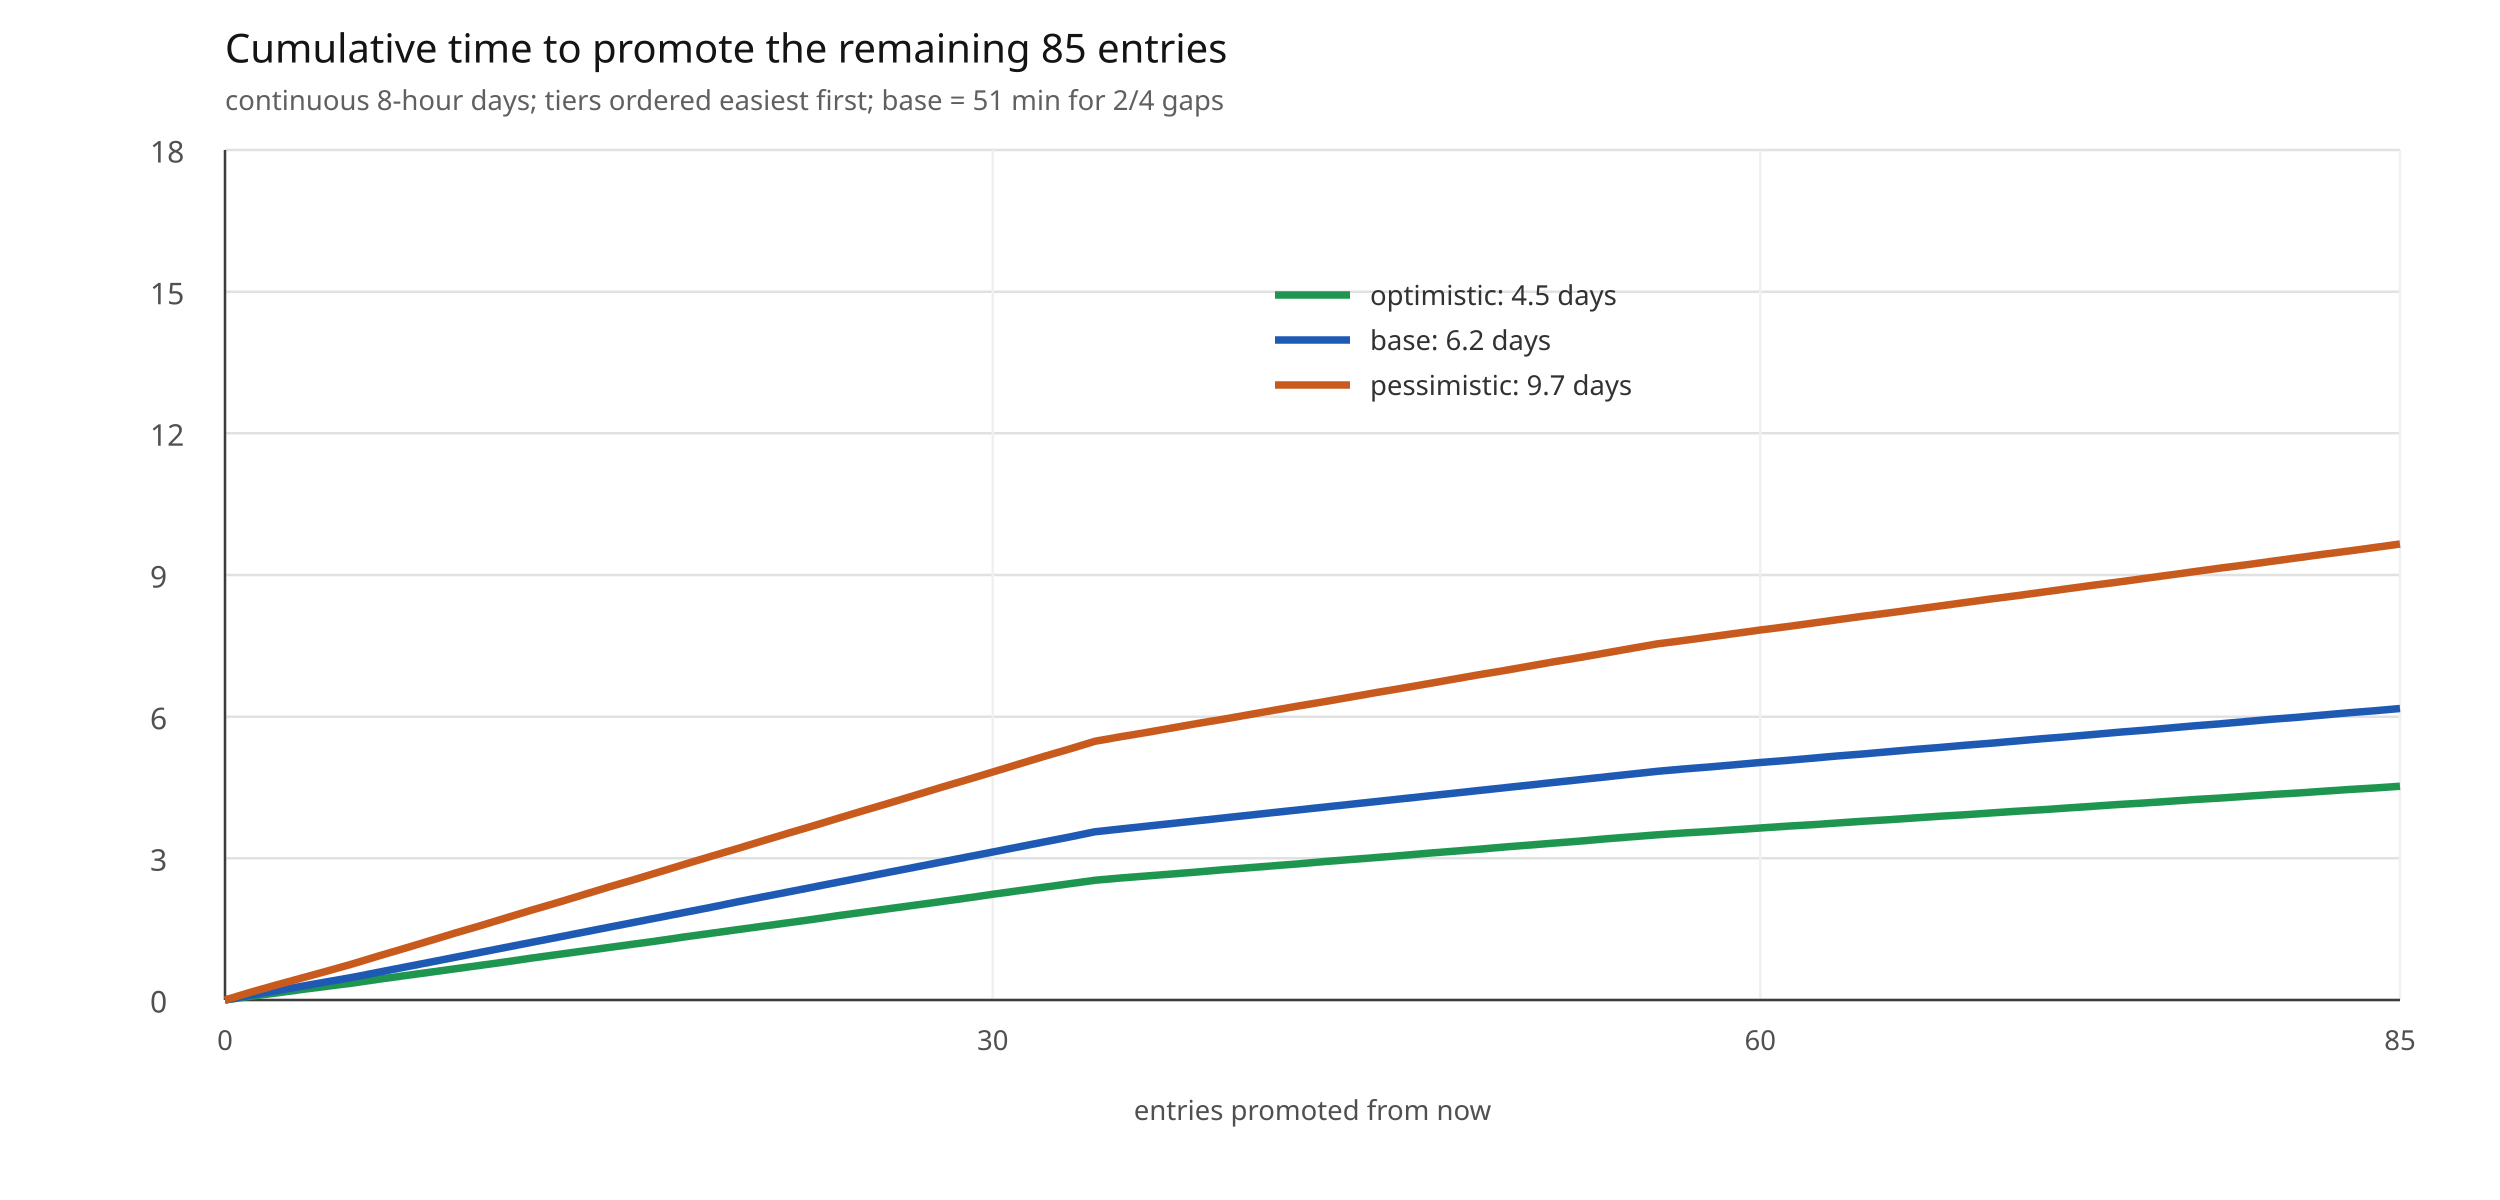
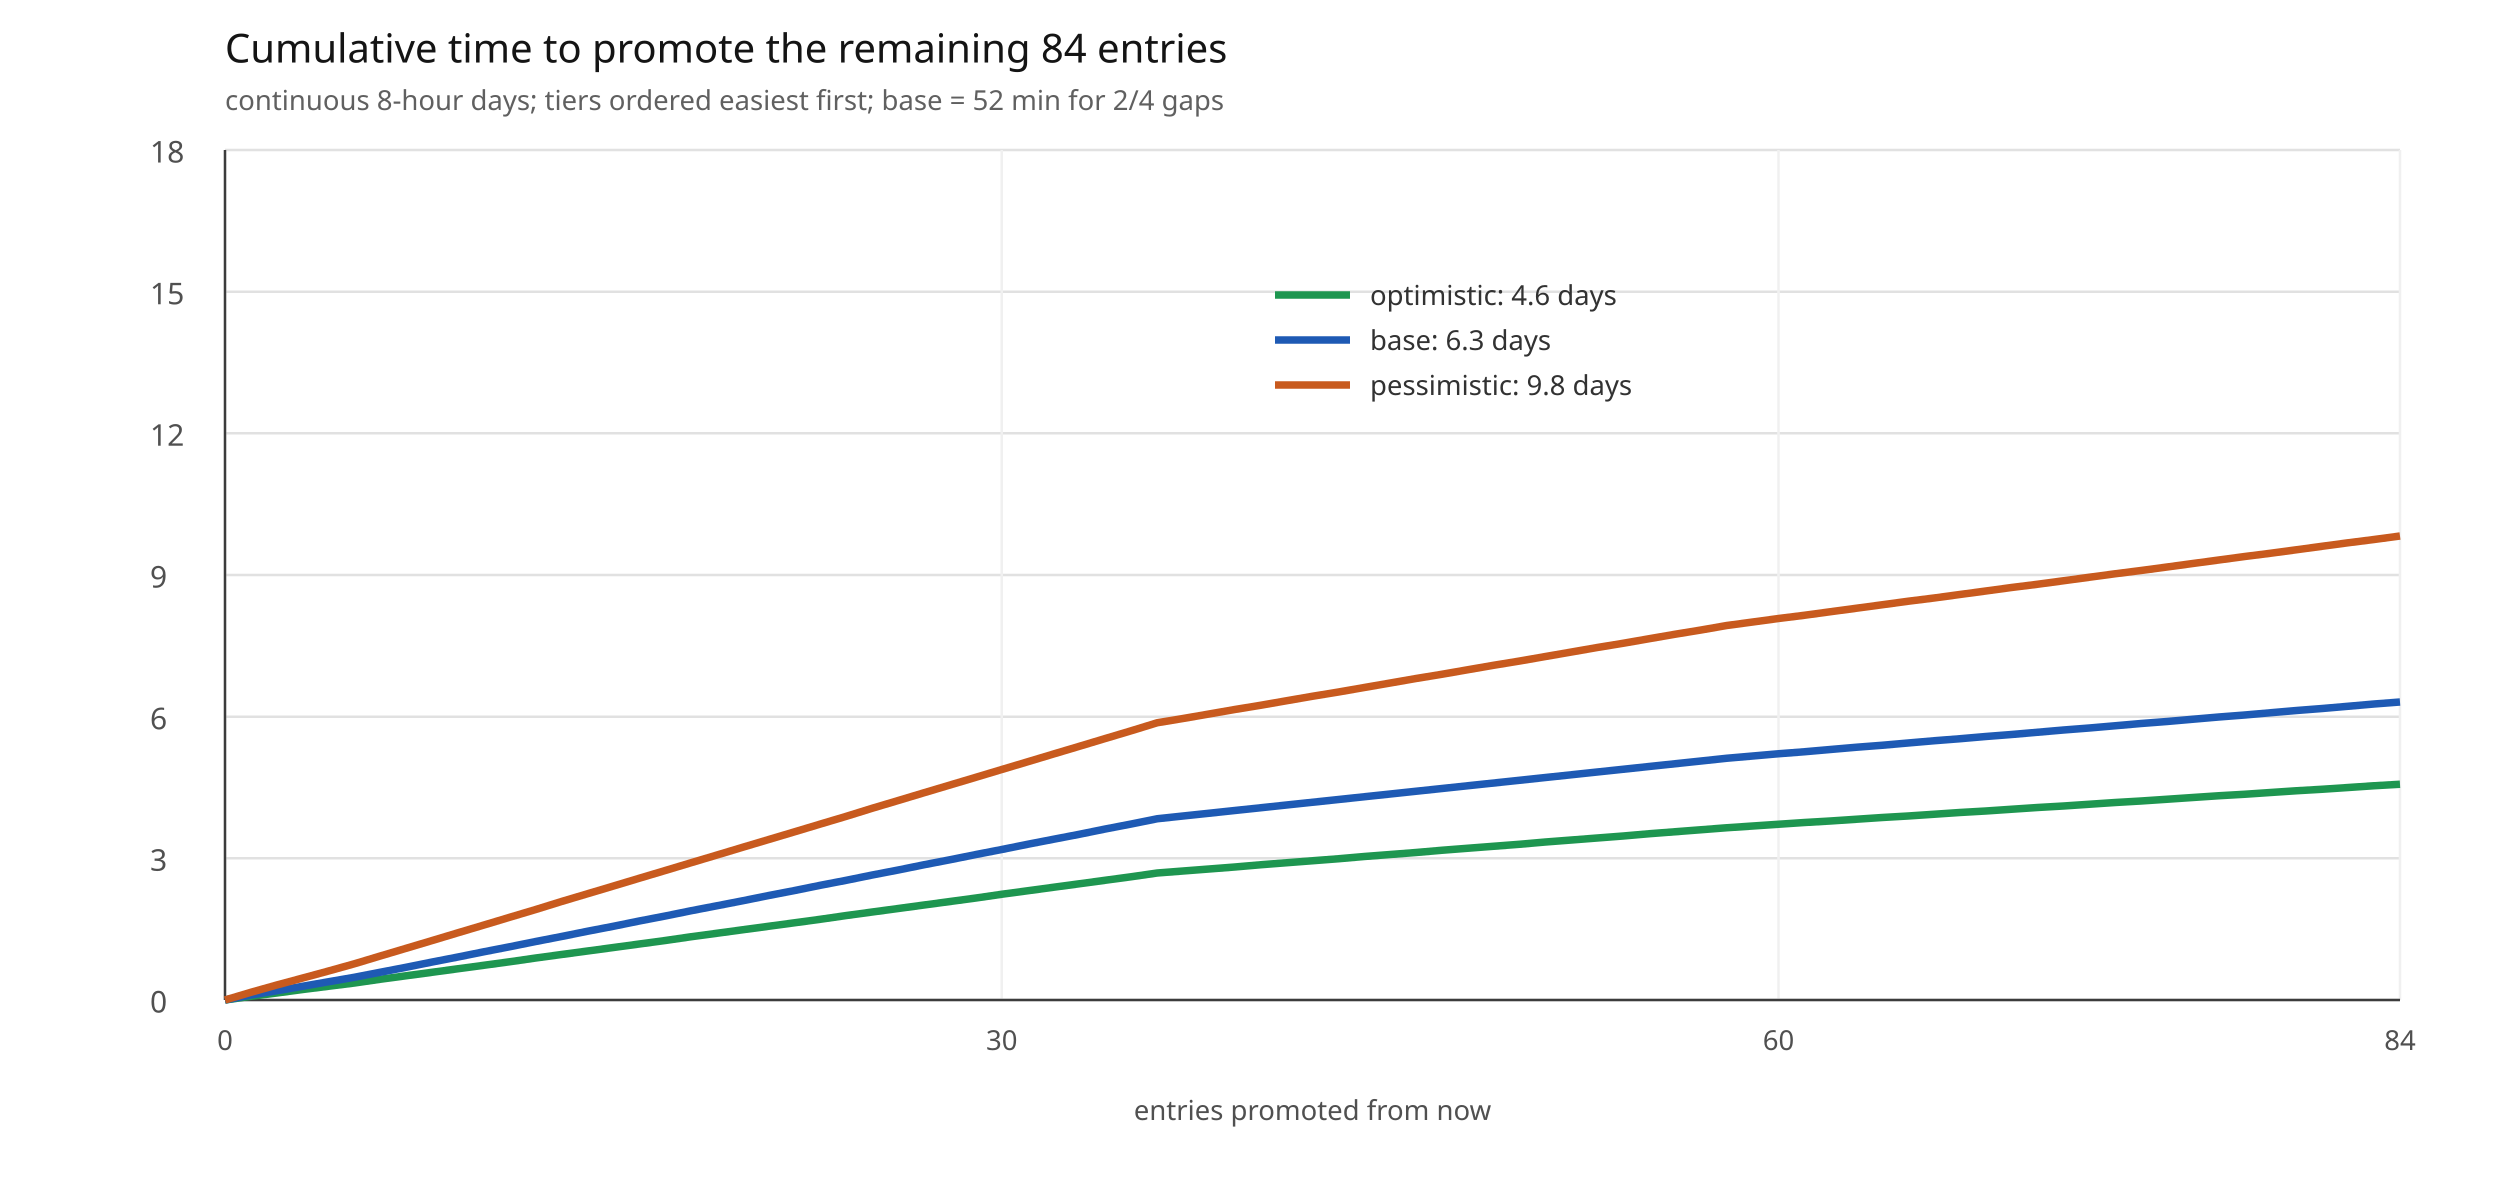
<svg xmlns="http://www.w3.org/2000/svg" width="1000" height="480" viewBox="0 0 1000 480">
  <rect width="100%" height="100%" fill="white" />
  <line x1="90" y1="400.0" x2="960" y2="400.0" stroke="#e1e1e1" />
  <text x="60" y="405.0" font-family="Verdana" font-size="12" fill="#505050">0</text>
  <line x1="90" y1="343.3" x2="960" y2="343.3" stroke="#e1e1e1" />
  <text x="60" y="348.3" font-family="Verdana" font-size="12" fill="#505050">3</text>
  <line x1="90" y1="286.7" x2="960" y2="286.7" stroke="#e1e1e1" />
  <text x="60" y="291.7" font-family="Verdana" font-size="12" fill="#505050">6</text>
  <line x1="90" y1="230.0" x2="960" y2="230.0" stroke="#e1e1e1" />
  <text x="60" y="235.0" font-family="Verdana" font-size="12" fill="#505050">9</text>
  <line x1="90" y1="173.3" x2="960" y2="173.3" stroke="#e1e1e1" />
  <text x="60" y="178.3" font-family="Verdana" font-size="12" fill="#505050">12</text>
  <line x1="90" y1="116.7" x2="960" y2="116.7" stroke="#e1e1e1" />
  <text x="60" y="121.7" font-family="Verdana" font-size="12" fill="#505050">15</text>
  <line x1="90" y1="60.0" x2="960" y2="60.0" stroke="#e1e1e1" />
  <text x="60" y="65.0" font-family="Verdana" font-size="12" fill="#505050">18</text>
  <line x1="90.0" y1="60" x2="90.0" y2="400" stroke="#f0f0f0" />
  <text x="90.0" y="420" text-anchor="middle" font-family="Verdana" font-size="11" fill="#505050">0</text>
-   <line x1="397.1" y1="60" x2="397.1" y2="400" stroke="#f0f0f0" />
-   <text x="397.1" y="420" text-anchor="middle" font-family="Verdana" font-size="11" fill="#505050">30</text>
-   <line x1="704.1" y1="60" x2="704.1" y2="400" stroke="#f0f0f0" />
-   <text x="704.1" y="420" text-anchor="middle" font-family="Verdana" font-size="11" fill="#505050">60</text>
-   <line x1="1011.2" y1="60" x2="1011.2" y2="400" stroke="#f0f0f0" />
-   <text x="1011.2" y="420" text-anchor="middle" font-family="Verdana" font-size="11" fill="#505050">90</text>
+   <line x1="400.7" y1="60" x2="400.7" y2="400" stroke="#f0f0f0" />
+   <text x="400.7" y="420" text-anchor="middle" font-family="Verdana" font-size="11" fill="#505050">30</text>
+   <line x1="711.4" y1="60" x2="711.4" y2="400" stroke="#f0f0f0" />
+   <text x="711.4" y="420" text-anchor="middle" font-family="Verdana" font-size="11" fill="#505050">60</text>
+   <line x1="1022.1" y1="60" x2="1022.1" y2="400" stroke="#f0f0f0" />
+   <text x="1022.1" y="420" text-anchor="middle" font-family="Verdana" font-size="11" fill="#505050">90</text>
  <line x1="960.0" y1="60" x2="960.0" y2="400" stroke="#f0f0f0" />
-   <text x="960.0" y="420" text-anchor="middle" font-family="Verdana" font-size="11" fill="#505050">85</text>
+   <text x="960.0" y="420" text-anchor="middle" font-family="Verdana" font-size="11" fill="#505050">84</text>
  <line x1="90" y1="60" x2="90" y2="400" stroke="#3c3c3c" />
  <line x1="90" y1="400" x2="960" y2="400" stroke="#3c3c3c" />
-   <polyline points="90.0,400.0 100.2,398.5 110.5,397.2 120.7,395.8 130.9,394.5 141.2,393.2 151.4,391.7 161.6,390.3 171.9,388.9 182.1,387.5 192.4,386.1 202.6,384.7 212.8,383.2 223.1,381.8 233.3,380.4 243.5,379.0 253.8,377.6 264.0,376.2 274.2,374.7 284.5,373.3 294.7,371.9 304.9,370.5 315.2,369.1 325.4,367.7 335.6,366.2 345.9,364.8 356.1,363.4 366.4,362.0 376.6,360.6 386.8,359.2 397.1,357.7 407.3,356.3 417.5,354.9 427.8,353.5 438.0,352.1 448.2,351.2 458.5,350.4 468.7,349.6 478.9,348.8 489.2,347.9 499.4,347.1 509.6,346.3 519.9,345.5 530.1,344.6 540.4,343.8 550.6,343.0 560.8,342.2 571.1,341.3 581.3,340.5 591.5,339.7 601.8,338.8 612.0,338.0 622.2,337.2 632.5,336.4 642.7,335.5 652.9,334.7 663.2,333.9 673.4,333.2 683.6,332.6 693.9,331.9 704.1,331.2 714.4,330.5 724.6,329.9 734.8,329.2 745.1,328.5 755.3,327.9 765.5,327.2 775.8,326.5 786.0,325.9 796.2,325.2 806.5,324.5 816.7,323.9 826.9,323.2 837.2,322.5 847.4,321.8 857.6,321.2 867.9,320.5 878.1,319.8 888.4,319.2 898.6,318.5 908.8,317.8 919.1,317.2 929.3,316.5 939.5,315.8 949.8,315.2 960.0,314.5" fill="none" stroke="#1e9650" stroke-width="3" />
+   <polyline points="90.0,400.0 100.4,398.5 110.7,397.2 121.1,395.8 131.4,394.5 141.8,393.2 152.1,391.7 162.5,390.3 172.9,388.9 183.2,387.5 193.6,386.1 203.9,384.7 214.3,383.2 224.6,381.8 235.0,380.4 245.4,379.0 255.7,377.6 266.1,376.2 276.4,374.7 286.8,373.3 297.1,371.9 307.5,370.5 317.9,369.1 328.2,367.7 338.6,366.2 348.9,364.8 359.3,363.4 369.6,362.0 380.0,360.6 390.4,359.2 400.7,357.7 411.1,356.3 421.4,354.9 431.8,353.5 442.1,352.1 452.5,350.7 462.9,349.2 473.2,348.4 483.6,347.6 493.9,346.8 504.3,345.9 514.6,345.1 525.0,344.3 535.4,343.5 545.7,342.6 556.1,341.8 566.4,341.0 576.8,340.1 587.1,339.3 597.5,338.5 607.9,337.7 618.2,336.8 628.6,336.0 638.9,335.2 649.3,334.4 659.6,333.5 670.0,332.7 680.4,331.9 690.7,331.1 701.1,330.4 711.4,329.7 721.8,329.0 732.1,328.4 742.5,327.7 752.9,327.0 763.2,326.4 773.6,325.7 783.9,325.0 794.3,324.4 804.6,323.7 815.0,323.0 825.4,322.4 835.7,321.7 846.1,321.0 856.4,320.4 866.8,319.7 877.1,319.0 887.5,318.3 897.9,317.7 908.2,317.0 918.6,316.3 928.9,315.7 939.3,315.0 949.6,314.3 960.0,313.7" fill="none" stroke="#1e9650" stroke-width="3" />
  <line x1="510" y1="118" x2="540" y2="118" stroke="#1e9650" stroke-width="3" />
-   <text x="548" y="122" font-family="Verdana" font-size="11" fill="#323232">optimistic: 4.5 days</text>
-   <polyline points="90.0,400.0 100.2,398.0 110.5,396.3 120.7,394.5 130.9,392.7 141.2,390.9 151.4,388.9 161.6,386.9 171.9,384.9 182.1,382.9 192.4,380.9 202.6,378.9 212.8,376.9 223.1,374.9 233.3,372.9 243.5,370.9 253.8,368.9 264.0,366.9 274.2,364.9 284.5,362.9 294.7,360.8 304.9,358.8 315.2,356.8 325.4,354.8 335.6,352.8 345.9,350.8 356.1,348.8 366.4,346.8 376.6,344.8 386.8,342.8 397.1,340.8 407.3,338.8 417.5,336.8 427.8,334.8 438.0,332.7 448.2,331.6 458.5,330.5 468.7,329.4 478.9,328.3 489.2,327.2 499.4,326.1 509.6,325.0 519.9,323.9 530.1,322.8 540.4,321.7 550.6,320.6 560.8,319.5 571.1,318.4 581.3,317.3 591.5,316.2 601.8,315.1 612.0,314.0 622.2,312.9 632.5,311.8 642.7,310.7 652.9,309.6 663.2,308.5 673.4,307.6 683.6,306.8 693.9,305.9 704.1,305.0 714.4,304.2 724.6,303.3 734.8,302.4 745.1,301.6 755.3,300.7 765.5,299.8 775.8,299.0 786.0,298.1 796.2,297.3 806.5,296.4 816.7,295.5 826.9,294.7 837.2,293.8 847.4,292.9 857.6,292.1 867.9,291.2 878.1,290.3 888.4,289.5 898.6,288.6 908.8,287.7 919.1,286.9 929.3,286.0 939.5,285.1 949.8,284.3 960.0,283.4" fill="none" stroke="#1e5ab4" stroke-width="3" />
+   <text x="548" y="122" font-family="Verdana" font-size="11" fill="#323232">optimistic: 4.6 days</text>
+   <polyline points="90.0,400.0 100.4,398.0 110.7,396.3 121.1,394.5 131.4,392.7 141.8,390.9 152.1,388.9 162.5,386.9 172.9,384.8 183.2,382.8 193.6,380.7 203.9,378.7 214.3,376.6 224.6,374.6 235.0,372.5 245.4,370.5 255.7,368.4 266.1,366.4 276.4,364.3 286.8,362.3 297.1,360.3 307.5,358.2 317.9,356.2 328.2,354.1 338.6,352.1 348.9,350.0 359.3,348.0 369.6,345.9 380.0,343.9 390.4,341.8 400.7,339.8 411.1,337.7 421.4,335.7 431.8,333.7 442.1,331.6 452.5,329.6 462.9,327.5 473.2,326.4 483.6,325.3 493.9,324.2 504.3,323.1 514.6,322.0 525.0,320.9 535.4,319.8 545.7,318.7 556.1,317.6 566.4,316.5 576.8,315.4 587.1,314.3 597.5,313.2 607.9,312.1 618.2,311.0 628.6,309.9 638.9,308.8 649.3,307.7 659.6,306.6 670.0,305.5 680.4,304.4 690.7,303.3 701.1,302.4 711.4,301.5 721.8,300.7 732.1,299.8 742.5,298.9 752.9,298.1 763.2,297.2 773.6,296.3 783.9,295.5 794.3,294.6 804.6,293.8 815.0,292.9 825.4,292.0 835.7,291.2 846.1,290.3 856.4,289.4 866.8,288.6 877.1,287.7 887.5,286.8 897.9,286.0 908.2,285.1 918.6,284.2 928.9,283.4 939.3,282.5 949.6,281.6 960.0,280.8" fill="none" stroke="#1e5ab4" stroke-width="3" />
  <line x1="510" y1="136" x2="540" y2="136" stroke="#1e5ab4" stroke-width="3" />
-   <text x="548" y="140" font-family="Verdana" font-size="11" fill="#323232">base: 6.2 days</text>
-   <polyline points="90.0,400.0 100.2,396.9 110.5,394.0 120.7,391.2 130.9,388.4 141.2,385.5 151.4,382.4 161.6,379.4 171.9,376.3 182.1,373.2 192.4,370.2 202.6,367.1 212.8,364.0 223.1,361.0 233.3,357.9 243.5,354.8 253.8,351.8 264.0,348.7 274.2,345.6 284.5,342.5 294.7,339.5 304.9,336.4 315.2,333.3 325.4,330.3 335.6,327.2 345.9,324.1 356.1,321.1 366.4,318.0 376.6,314.9 386.8,311.9 397.1,308.8 407.3,305.7 417.5,302.6 427.8,299.6 438.0,296.5 448.2,294.7 458.5,293.0 468.7,291.2 478.9,289.4 489.2,287.7 499.4,285.9 509.6,284.1 519.9,282.3 530.1,280.6 540.4,278.8 550.6,277.0 560.8,275.3 571.1,273.5 581.3,271.7 591.5,269.9 601.8,268.2 612.0,266.4 622.2,264.6 632.5,262.9 642.7,261.1 652.9,259.3 663.2,257.5 673.4,256.2 683.6,254.8 693.9,253.4 704.1,252.0 714.4,250.7 724.6,249.3 734.8,247.9 745.1,246.5 755.3,245.2 765.5,243.8 775.8,242.4 786.0,241.0 796.2,239.6 806.5,238.3 816.7,236.9 826.9,235.5 837.2,234.1 847.4,232.8 857.6,231.4 867.9,230.0 878.1,228.6 888.4,227.2 898.6,225.9 908.8,224.5 919.1,223.1 929.3,221.7 939.5,220.4 949.8,219.0 960.0,217.6" fill="none" stroke="#c85a1e" stroke-width="3" />
+   <text x="548" y="140" font-family="Verdana" font-size="11" fill="#323232">base: 6.3 days</text>
+   <polyline points="90.0,400.0 100.4,396.9 110.7,394.0 121.1,391.2 131.4,388.4 141.8,385.5 152.1,382.4 162.5,379.3 172.9,376.2 183.2,373.1 193.6,370.0 203.9,366.9 214.3,363.8 224.6,360.6 235.0,357.5 245.4,354.4 255.7,351.3 266.1,348.2 276.4,345.1 286.8,342.0 297.1,338.9 307.5,335.8 317.9,332.7 328.2,329.6 338.6,326.5 348.9,323.3 359.3,320.2 369.6,317.1 380.0,314.0 390.4,310.9 400.7,307.8 411.1,304.7 421.4,301.6 431.8,298.5 442.1,295.4 452.5,292.3 462.9,289.1 473.2,287.4 483.6,285.6 493.9,283.8 504.3,282.1 514.6,280.3 525.0,278.5 535.4,276.8 545.7,275.0 556.1,273.2 566.4,271.4 576.8,269.7 587.1,267.9 597.5,266.1 607.9,264.4 618.2,262.6 628.6,260.8 638.9,259.0 649.3,257.3 659.6,255.5 670.0,253.7 680.4,252.0 690.7,250.2 701.1,248.8 711.4,247.4 721.8,246.1 732.1,244.7 742.5,243.3 752.9,241.9 763.2,240.5 773.6,239.2 783.9,237.8 794.3,236.4 804.6,235.0 815.0,233.7 825.4,232.3 835.7,230.9 846.1,229.5 856.4,228.2 866.8,226.8 877.1,225.4 887.5,224.0 897.9,222.6 908.2,221.3 918.6,219.9 928.9,218.5 939.3,217.1 949.6,215.8 960.0,214.4" fill="none" stroke="#c85a1e" stroke-width="3" />
  <line x1="510" y1="154" x2="540" y2="154" stroke="#c85a1e" stroke-width="3" />
-   <text x="548" y="158" font-family="Verdana" font-size="11" fill="#323232">pessimistic: 9.7 days</text>
-   <text x="90" y="25" font-family="Verdana" font-size="16" fill="#141414">Cumulative time to promote the remaining 85 entries</text>
-   <text x="90" y="44" font-family="Verdana" font-size="11" fill="#606060">continuous 8-hour days; tiers ordered easiest first; base = 51 min for 2/4 gaps</text>
+   <text x="548" y="158" font-family="Verdana" font-size="11" fill="#323232">pessimistic: 9.8 days</text>
+   <text x="90" y="25" font-family="Verdana" font-size="16" fill="#141414">Cumulative time to promote the remaining 84 entries</text>
+   <text x="90" y="44" font-family="Verdana" font-size="11" fill="#606060">continuous 8-hour days; tiers ordered easiest first; base = 52 min for 2/4 gaps</text>
  <text x="525.0" y="448" text-anchor="middle" font-family="Verdana" font-size="11" fill="#505050">entries promoted from now</text>
</svg>
